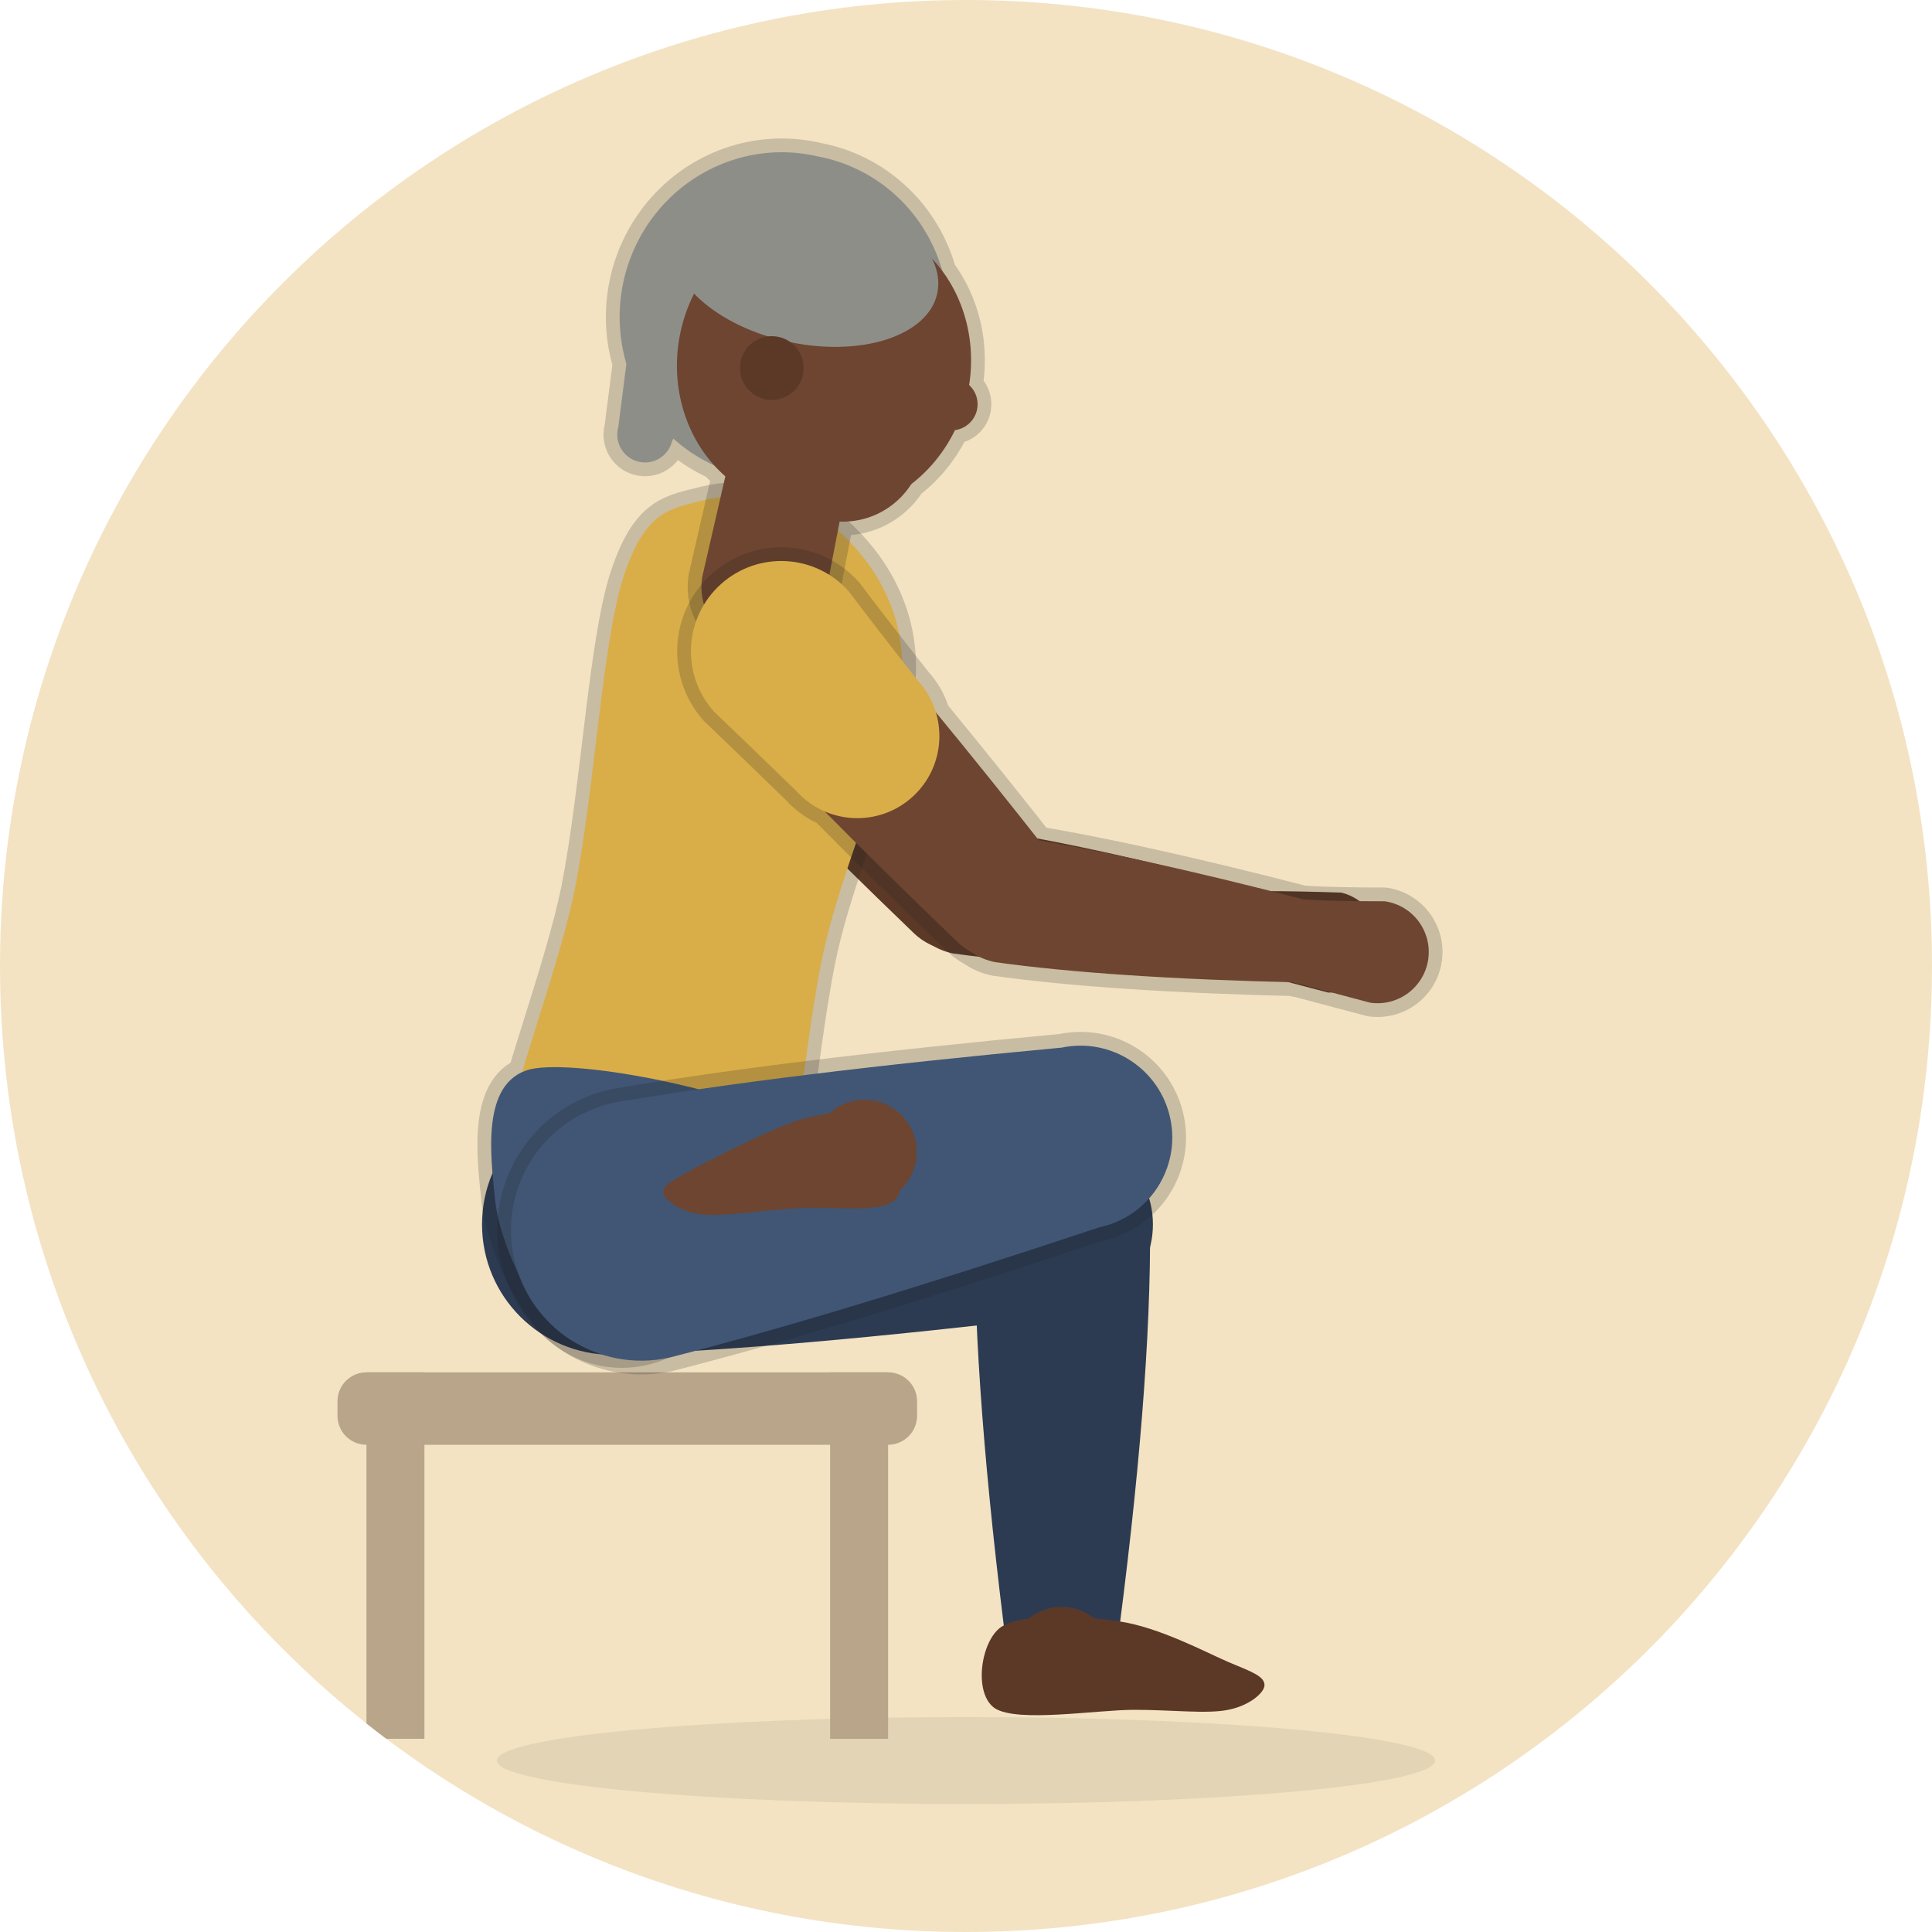
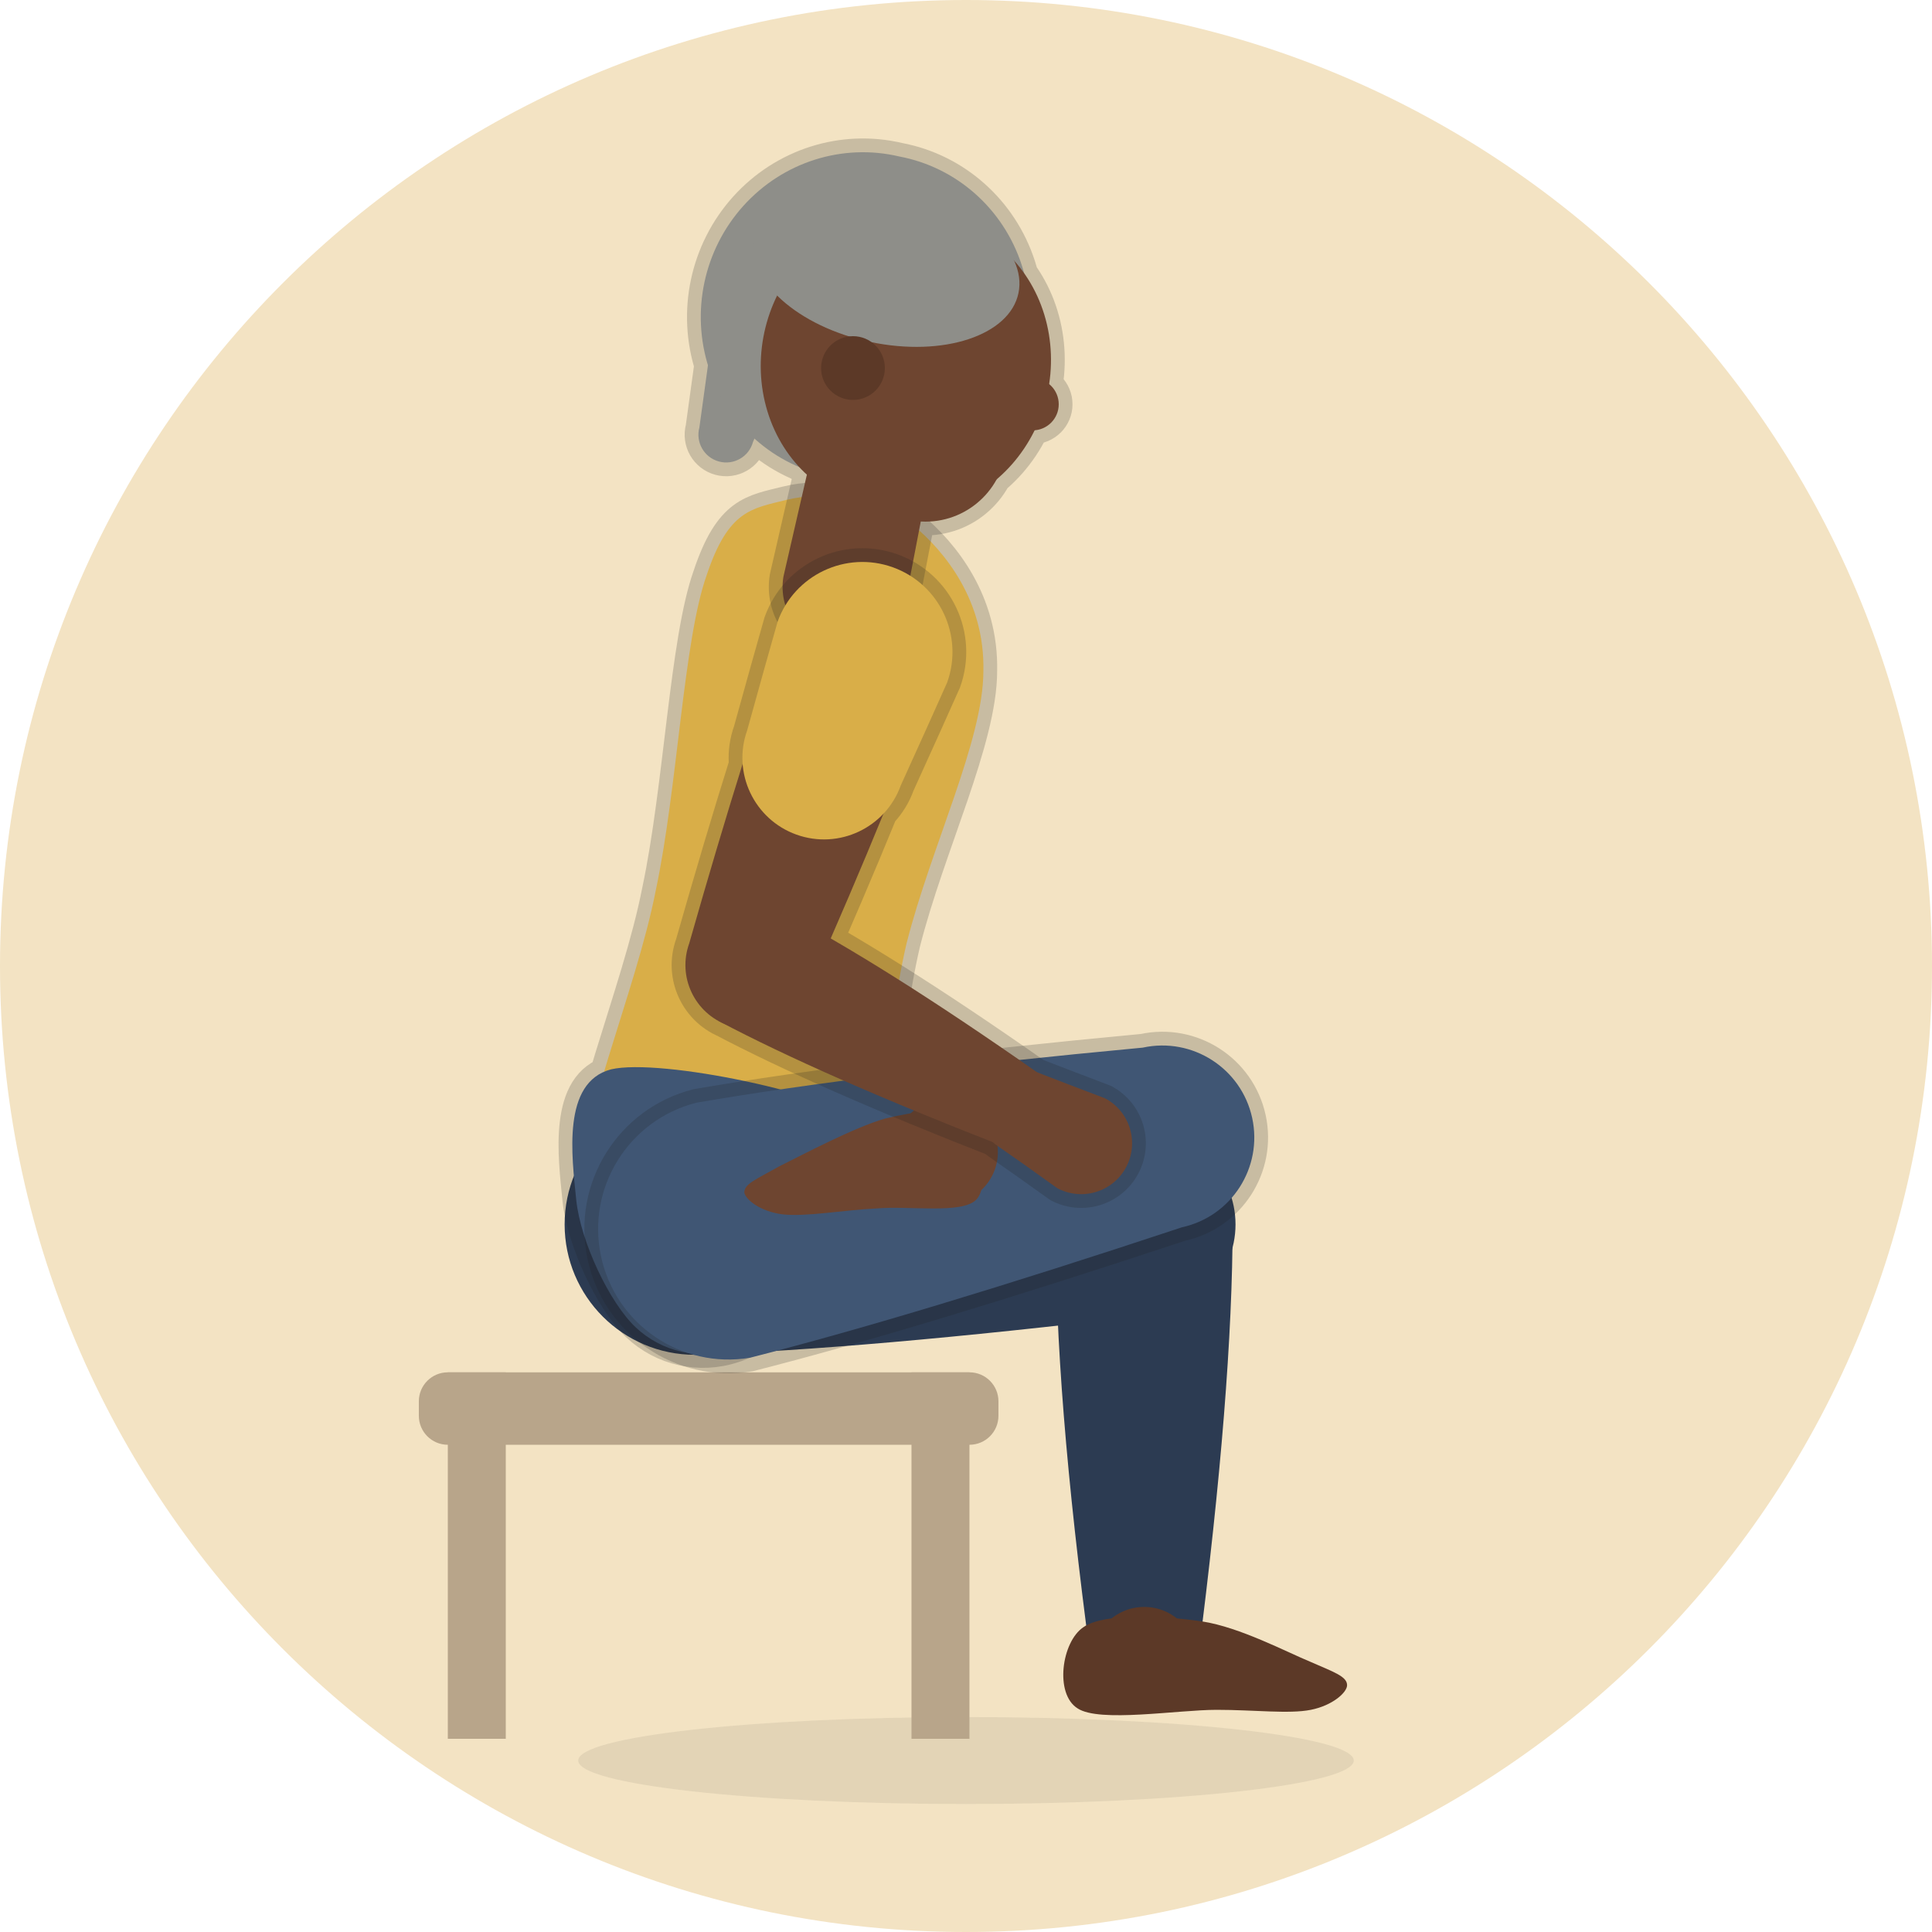
<svg xmlns="http://www.w3.org/2000/svg" viewBox="0 0 200 200" width="400" height="400" role="img" aria-label="Figure seated on a chair in profile with one ankle across the opposite knee, hands at the foot.">
  <circle cx="100" cy="100" r="100" fill="#F3E3C3" />
  <clipPath id="c1kzqomn">
    <circle cx="100" cy="100" r="100" />
  </clipPath>
  <g clip-path="url(#c1kzqomn)">
    <g transform="translate(100.0 180.0) scale(1.500)">
-       <ellipse cx="0" cy="1.5" rx="32.376" ry="3" fill="#20211F" opacity="0.08" />
+       <ellipse cx="0" cy="1.5" rx="26.761" ry="3" fill="#20211F" opacity="0.08" />
      <g fill="#B8A58A">
-         <rect x="-43.376" y="-25.292" width="40" height="5" rx="2" />
-         <rect x="-41.376" y="-25.292" width="4" height="25.292" />
-         <rect x="-9.376" y="-25.292" width="4" height="25.292" />
+         <rect x="-37.761" y="-25.292" width="40" height="5" rx="2" />
+         <rect x="-35.761" y="-25.292" width="4" height="25.292" />
+         <rect x="-3.761" y="-25.292" width="4" height="25.292" />
      </g>
      <g>
-         <path d="M-19.7 -72.0Q-13.9 -65.5 -3.6 -55.6A4.4 4.4 0 0 0 2.9 -61.5Q-5.8 -72.8 -11.7 -79.3A5.4 5.4 0 0 0 -19.7 -72.0Z" fill="#5C3927" />
-         <path d="M-20.3 -71.5Q-18.2 -69.4 -14.7 -66.1A5.6 5.6 0 0 0 -6.3 -73.6Q-9.3 -77.4 -11.1 -79.8A6.2 6.2 0 0 0 -20.3 -71.5Z" fill="#C29A3C" />
-         <path d="M-0.9 -54.2Q7.0 -53.1 20.1 -52.9A2.8 2.8 0 0 0 20.9 -58.4Q8.2 -61.8 0.3 -62.9A4.4 4.4 0 0 0 -0.9 -54.2Z" fill="#5C3927" />
-         <path d="M20.1 -52.8Q21.9 -52.3 25.0 -51.5A3.5 3.5 0 0 0 25.9 -58.4Q22.8 -58.5 20.9 -58.5A2.9 2.9 0 0 0 20.1 -52.8Z" fill="#5C3927" />
+         <path d="M-15.4 -76.8Q-17.3 -68.3 -19.3 -54.1A4.4 4.4 0 0 0 -10.8 -52.2Q-6.7 -65.9 -4.8 -74.5A5.4 5.4 0 0 0 -15.4 -76.8Z" fill="#5C3927" />
+         <path d="M-16.1 -77.0Q-16.6 -74.0 -17.3 -69.2A5.6 5.6 0 0 0 -6.3 -66.8Q-4.9 -71.4 -4.0 -74.3A6.2 6.2 0 0 0 -16.1 -77.0Z" fill="#C29A3C" />
+         <path d="M-17.1 -49.3Q-10.0 -45.6 2.3 -41.0A2.8 2.8 0 0 0 4.9 -46.0Q-6.0 -53.4 -13.0 -57.1A4.4 4.4 0 0 0 -17.1 -49.3Z" fill="#5C3927" />
+         <path d="M2.2 -40.9Q3.8 -39.8 6.4 -38.1A3.5 3.5 0 0 0 9.6 -44.3Q6.7 -45.4 4.9 -46.1A2.9 2.9 0 0 0 2.2 -40.9Z" fill="#5C3927" />
      </g>
      <g>
-         <path d="M0.6 -35.5Q0.5 -24.1 2.9 -5.5A3.7 3.7 0 0 0 10.3 -5.5Q12.8 -24.1 12.7 -35.5A6.1 6.1 0 0 0 0.6 -35.5Z" fill="#2C3B52" />
-         <path d="M-24.4 -26.5Q-12.6 -26.9 6.6 -29.2A6.3 6.3 0 0 0 6.6 -41.8Q-12.6 -44.1 -24.4 -44.5A9.0 9.0 0 0 0 -24.4 -26.5Z" fill="#2C3B52" />
-         <path d="M6.6 -1.9A3.6 3.6 0.0 1 0 6.6 -9.1A3.6 3.6 0.0 1 0 6.6 -1.9Z" fill="#5C3927" />
-         <path d="M2.4 -7.7C1.0 -6.7 0.5 -3.1 2.0 -2.1C3.6 -1.1 9.0 -2.0 11.6 -2.0C14.3 -2.0 16.6 -1.7 18.1 -2.0C19.6 -2.3 20.6 -3.2 20.6 -3.7C20.6 -4.3 19.8 -4.6 18.1 -5.3C16.5 -6.0 13.3 -7.7 10.6 -8.1C8.0 -8.5 3.9 -8.7 2.4 -7.7Z" fill="#5C3927" />
+         <path d="M6.2 -35.5Q6.1 -24.1 8.6 -5.5A3.7 3.7 0 0 0 16.0 -5.5Q18.4 -24.1 18.4 -35.5A6.1 6.1 0 0 0 6.2 -35.5Z" fill="#2C3B52" />
+         <path d="M-18.7 -26.5Q-7.0 -26.9 12.3 -29.2A6.3 6.3 0 0 0 12.3 -41.8Q-7.0 -44.1 -18.7 -44.5A9.0 9.0 0 0 0 -18.7 -26.5Z" fill="#2C3B52" />
+         <path d="M12.3 -1.9A3.6 3.6 0.0 1 0 12.3 -9.1A3.6 3.6 0.0 1 0 12.3 -1.9Z" fill="#5C3927" />
+         <path d="M8.1 -7.7C6.6 -6.7 6.1 -3.1 7.7 -2.1C9.2 -1.1 14.6 -2.0 17.3 -2.0C19.9 -2.0 22.3 -1.7 23.8 -2.0C25.3 -2.3 26.3 -3.2 26.3 -3.7C26.3 -4.3 25.4 -4.6 23.8 -5.3C22.1 -6.0 18.9 -7.7 16.3 -8.1C13.6 -8.5 9.5 -8.7 8.1 -7.7Z" fill="#5C3927" />
      </g>
      <g>
-         <path d="M-32.3 -37.2C-32.6 -42.1 -28.5 -51.4 -27.0 -58.6C-25.6 -65.7 -25.1 -75.8 -23.6 -80.3C-22.1 -84.8 -20.4 -84.9 -18.0 -85.5C-15.6 -86.1 -11.6 -85.8 -9.3 -83.8C-7.0 -81.9 -4.3 -78.5 -4.4 -73.7C-4.5 -68.9 -8.1 -61.6 -9.7 -54.9C-11.3 -48.1 -11.6 -37.7 -14.2 -33.3C-16.7 -29.0 -21.7 -28.3 -24.7 -28.9C-27.7 -29.6 -31.9 -32.2 -32.3 -37.2ZM-32.5 -37.2C-32.8 -40.2 -33.5 -45.3 -30.1 -46.2C-26.7 -47.0 -14.7 -44.5 -12.0 -42.3C-9.3 -40.2 -12.2 -35.8 -13.8 -33.3C-15.4 -30.7 -19.1 -27.7 -21.6 -26.9C-24.0 -26.1 -26.6 -26.7 -28.4 -28.4C-30.2 -30.1 -32.2 -34.3 -32.5 -37.2Z" fill="#1E1F1D" stroke="#1E1F1D" stroke-width="1.9" stroke-linejoin="round" opacity="0.2" />
-         <path d="M-32.3 -37.2C-32.6 -42.1 -28.5 -51.4 -27.0 -58.6C-25.6 -65.7 -25.1 -75.8 -23.6 -80.3C-22.1 -84.8 -20.4 -84.9 -18.0 -85.5C-15.6 -86.1 -11.6 -85.8 -9.3 -83.8C-7.0 -81.9 -4.3 -78.5 -4.4 -73.7C-4.5 -68.9 -8.1 -61.6 -9.7 -54.9C-11.3 -48.1 -11.6 -37.7 -14.2 -33.3C-16.7 -29.0 -21.7 -28.3 -24.7 -28.9C-27.7 -29.6 -31.9 -32.2 -32.3 -37.2Z" fill="#D9AE48" />
-         <path d="M-32.5 -37.2C-32.8 -40.2 -33.5 -45.3 -30.1 -46.2C-26.7 -47.0 -14.7 -44.5 -12.0 -42.3C-9.3 -40.2 -12.2 -35.8 -13.8 -33.3C-15.4 -30.7 -19.1 -27.7 -21.6 -26.9C-24.0 -26.1 -26.6 -26.7 -28.4 -28.4C-30.2 -30.1 -32.2 -34.3 -32.5 -37.2Z" fill="#405674" />
+         <path d="M-26.6 -37.2C-27.0 -42.1 -22.8 -51.4 -21.4 -58.6C-19.9 -65.7 -19.5 -75.8 -17.9 -80.3C-16.4 -84.8 -14.8 -84.9 -12.4 -85.5C-10.0 -86.1 -5.9 -85.8 -3.7 -83.8C-1.4 -81.9 1.3 -78.5 1.2 -73.7C1.2 -68.9 -2.4 -61.6 -4.1 -54.9C-5.7 -48.1 -6.0 -37.7 -8.5 -33.3C-11.0 -29.0 -16.1 -28.3 -19.1 -28.9C-22.1 -29.6 -26.3 -32.2 -26.6 -37.2ZM-26.9 -37.2C-27.2 -40.2 -27.9 -45.3 -24.5 -46.2C-21.1 -47.0 -9.1 -44.5 -6.4 -42.3C-3.7 -40.2 -6.6 -35.8 -8.2 -33.3C-9.8 -30.7 -13.5 -27.7 -16.0 -26.9C-18.4 -26.1 -21.0 -26.7 -22.8 -28.4C-24.6 -30.1 -26.6 -34.3 -26.9 -37.2Z" fill="#1E1F1D" stroke="#1E1F1D" stroke-width="1.9" stroke-linejoin="round" opacity="0.2" />
+         <path d="M-26.6 -37.2C-27.0 -42.1 -22.8 -51.4 -21.4 -58.6C-19.9 -65.7 -19.5 -75.8 -17.9 -80.3C-16.4 -84.8 -14.8 -84.9 -12.4 -85.5C-10.0 -86.1 -5.9 -85.8 -3.7 -83.8C-1.4 -81.9 1.3 -78.5 1.2 -73.7C1.2 -68.9 -2.4 -61.6 -4.1 -54.9C-5.7 -48.1 -6.0 -37.7 -8.5 -33.3C-11.0 -29.0 -16.1 -28.3 -19.1 -28.9C-22.1 -29.6 -26.3 -32.2 -26.6 -37.2Z" fill="#D9AE48" />
+         <path d="M-26.9 -37.2C-27.2 -40.2 -27.9 -45.3 -24.5 -46.2C-21.1 -47.0 -9.1 -44.5 -6.4 -42.3C-3.7 -40.2 -6.6 -35.8 -8.2 -33.3C-9.8 -30.7 -13.5 -27.7 -16.0 -26.9C-18.4 -26.1 -21.0 -26.7 -22.8 -28.4C-24.6 -30.1 -26.6 -34.3 -26.9 -37.2Z" fill="#405674" />
      </g>
      <g>
-         <path d="M-9.8 -78.4Q-8.6 -84.6 -6.7 -94.6A4.0 4.0 0 0 0 -14.5 -96.3Q-16.8 -86.3 -18.2 -80.2A4.3 4.3 0 0 0 -9.8 -78.4ZM-22.3 -103.3Q-23.0 -98.4 -24.0 -90.5A1.9 1.9 0 0 0 -20.3 -89.5Q-17.1 -96.8 -15.2 -101.3A3.7 3.7 0 0 0 -22.3 -103.3ZM-14.9 -87.1A11.1 11.3 12.0 1 0 -10.2 -109.2A11.1 11.3 12.0 1 0 -14.9 -87.1ZM-11.9 -85.0A9.4 10.2 12.0 1 0 -7.7 -104.9A9.4 10.2 12.0 1 0 -11.9 -85.0ZM-8.5 -84.0A5.6 5.6 0.0 1 0 -8.5 -95.2A5.6 5.6 0.0 1 0 -8.5 -84.0ZM-1.0 -90.3A1.8 1.8 0.0 1 0 -1.0 -93.9A1.8 1.8 0.0 1 0 -1.0 -90.3ZM-12.2 -96.4A9.3 5.4 12.0 1 0 -10.0 -107.0A9.3 5.4 12.0 1 0 -12.2 -96.4ZM-13.4 -92.4A2.2 2.2 0.0 1 0 -13.4 -96.8A2.2 2.2 0.0 1 0 -13.4 -92.4Z" fill="#1E1F1D" stroke="#1E1F1D" stroke-width="1.9" stroke-linejoin="round" opacity="0.2" />
-         <path d="M-9.8 -78.4Q-8.6 -84.6 -6.7 -94.6A4.0 4.0 0 0 0 -14.5 -96.3Q-16.8 -86.3 -18.2 -80.2A4.3 4.3 0 0 0 -9.8 -78.4Z" fill="#6E4530" />
-         <path d="M-22.3 -103.3Q-23.0 -98.4 -24.0 -90.5A1.9 1.9 0 0 0 -20.3 -89.5Q-17.1 -96.8 -15.2 -101.3A3.7 3.7 0 0 0 -22.3 -103.3Z" fill="#8E8E89" />
-         <path d="M-14.9 -87.1A11.1 11.3 12.0 1 0 -10.2 -109.2A11.1 11.3 12.0 1 0 -14.9 -87.1Z" fill="#8E8E89" />
-         <path d="M-11.9 -85.0A9.4 10.2 12.0 1 0 -7.7 -104.9A9.4 10.2 12.0 1 0 -11.9 -85.0Z" fill="#6E4530" />
-         <path d="M-8.5 -84.0A5.6 5.6 0.0 1 0 -8.5 -95.2A5.6 5.6 0.0 1 0 -8.5 -84.0Z" fill="#6E4530" />
-         <path d="M-1.0 -90.3A1.8 1.8 0.0 1 0 -1.0 -93.9A1.8 1.8 0.0 1 0 -1.0 -90.3Z" fill="#6E4530" />
-         <path d="M-12.2 -96.4A9.3 5.4 12.0 1 0 -10.0 -107.0A9.3 5.4 12.0 1 0 -12.2 -96.4Z" fill="#8E8E89" />
-         <path d="M-13.4 -92.4A2.2 2.2 0.0 1 0 -13.4 -96.8A2.2 2.2 0.0 1 0 -13.4 -92.4Z" fill="#5C3927" />
+         <path d="M-4.2 -78.4Q-3.0 -84.6 -1.1 -94.6A4.0 4.0 0 0 0 -8.9 -96.3Q-11.2 -86.3 -12.6 -80.2A4.3 4.3 0 0 0 -4.2 -78.4ZM-16.7 -103.3Q-17.3 -98.4 -18.4 -90.5A1.9 1.9 0 0 0 -14.7 -89.5Q-11.5 -96.8 -9.6 -101.3A3.7 3.7 0 0 0 -16.7 -103.3ZM-9.3 -87.1A11.1 11.3 12.0 1 0 -4.6 -109.2A11.1 11.3 12.0 1 0 -9.3 -87.1ZM-6.3 -85.0A9.4 10.2 12.0 1 0 -2.0 -104.9A9.4 10.2 12.0 1 0 -6.3 -85.0ZM-2.8 -84.0A5.6 5.6 0.0 1 0 -2.8 -95.2A5.6 5.6 0.0 1 0 -2.8 -84.0ZM4.6 -90.3A1.8 1.8 0.0 1 0 4.6 -93.9A1.8 1.8 0.0 1 0 4.6 -90.3ZM-6.6 -96.4A9.3 5.4 12.0 1 0 -4.4 -107.0A9.3 5.4 12.0 1 0 -6.6 -96.4ZM-7.8 -92.4A2.2 2.2 0.0 1 0 -7.8 -96.8A2.2 2.2 0.0 1 0 -7.8 -92.4Z" fill="#1E1F1D" stroke="#1E1F1D" stroke-width="1.9" stroke-linejoin="round" opacity="0.2" />
+         <path d="M-4.2 -78.4Q-3.0 -84.6 -1.1 -94.6A4.0 4.0 0 0 0 -8.9 -96.3Q-11.2 -86.3 -12.6 -80.2A4.3 4.3 0 0 0 -4.2 -78.4Z" fill="#6E4530" />
+         <path d="M-16.7 -103.3Q-17.3 -98.4 -18.4 -90.5A1.9 1.9 0 0 0 -14.7 -89.5Q-11.5 -96.8 -9.6 -101.3A3.7 3.7 0 0 0 -16.7 -103.3Z" fill="#8E8E89" />
+         <path d="M-9.3 -87.1A11.1 11.3 12.0 1 0 -4.6 -109.2A11.1 11.3 12.0 1 0 -9.3 -87.1Z" fill="#8E8E89" />
+         <path d="M-6.3 -85.0A9.4 10.2 12.0 1 0 -2.0 -104.9A9.4 10.2 12.0 1 0 -6.3 -85.0Z" fill="#6E4530" />
+         <path d="M-2.8 -84.0A5.6 5.6 0.0 1 0 -2.8 -95.2A5.6 5.6 0.0 1 0 -2.8 -84.0Z" fill="#6E4530" />
+         <path d="M4.6 -90.3A1.8 1.8 0.0 1 0 4.6 -93.9A1.8 1.8 0.0 1 0 4.6 -90.3Z" fill="#6E4530" />
+         <path d="M-6.6 -96.4A9.3 5.4 12.0 1 0 -4.4 -107.0A9.3 5.4 12.0 1 0 -6.6 -96.4Z" fill="#8E8E89" />
+         <path d="M-7.8 -92.4A2.2 2.2 0.0 1 0 -7.8 -96.8A2.2 2.2 0.0 1 0 -7.8 -92.4Z" fill="#5C3927" />
      </g>
      <g>
-         <path d="M7.5 -47.6Q1.8 -47.3 -7.3 -44.2A3.7 3.7 0 0 0 -6.8 -36.8Q2.7 -35.0 8.3 -35.4A6.1 6.1 0 0 0 7.5 -47.6ZM-20.5 -26.3Q-9.1 -29.2 9.2 -35.3A6.3 6.3 0 0 0 6.6 -47.7Q-12.7 -45.9 -24.3 -43.9A9.0 9.0 0 0 0 -20.5 -26.3ZM-7.0 -36.9A3.6 3.6 0.0 1 0 -7.0 -44.1A3.6 3.6 0.0 1 0 -7.0 -36.9ZM-5.7 -42.8C-4.6 -41.9 -3.9 -38.2 -4.9 -37.2C-5.9 -36.2 -9.6 -36.8 -11.8 -36.6C-14.0 -36.5 -16.8 -36.0 -18.3 -36.2C-19.8 -36.4 -20.8 -37.2 -20.9 -37.7C-20.9 -38.3 -20.1 -38.6 -18.5 -39.5C-16.9 -40.3 -13.3 -42.2 -11.2 -42.8C-9.1 -43.3 -6.7 -43.7 -5.7 -42.8Z" fill="#1E1F1D" stroke="#1E1F1D" stroke-width="1.9" stroke-linejoin="round" opacity="0.2" />
-         <path d="M7.5 -47.6Q1.8 -47.3 -7.3 -44.2A3.7 3.7 0 0 0 -6.8 -36.8Q2.7 -35.0 8.3 -35.4A6.1 6.1 0 0 0 7.5 -47.6Z" fill="#364A66" />
-         <path d="M-20.5 -26.3Q-9.1 -29.2 9.2 -35.3A6.3 6.3 0 0 0 6.6 -47.7Q-12.7 -45.9 -24.3 -43.9A9.0 9.0 0 0 0 -20.5 -26.3Z" fill="#405674" />
-         <path d="M-7.0 -36.9A3.6 3.6 0.0 1 0 -7.0 -44.1A3.6 3.6 0.0 1 0 -7.0 -36.9Z" fill="#6E4530" />
-         <path d="M-5.7 -42.8C-4.6 -41.9 -3.9 -38.2 -4.9 -37.2C-5.9 -36.2 -9.6 -36.8 -11.8 -36.6C-14.0 -36.5 -16.8 -36.0 -18.3 -36.2C-19.8 -36.4 -20.8 -37.2 -20.9 -37.7C-20.9 -38.3 -20.1 -38.6 -18.5 -39.5C-16.9 -40.3 -13.3 -42.2 -11.2 -42.8C-9.1 -43.3 -6.7 -43.7 -5.7 -42.8Z" fill="#6E4530" />
+         <path d="M13.1 -47.6Q7.4 -47.3 -1.7 -44.2A3.7 3.7 0 0 0 -1.2 -36.8Q8.3 -35.0 14.0 -35.4A6.1 6.1 0 0 0 13.1 -47.6ZM-14.9 -26.3Q-3.5 -29.2 14.9 -35.3A6.3 6.3 0 0 0 12.2 -47.7Q-7.0 -45.9 -18.6 -43.9A9.0 9.0 0 0 0 -14.9 -26.3ZM-1.4 -36.9A3.6 3.6 0.0 1 0 -1.4 -44.1A3.6 3.6 0.0 1 0 -1.4 -36.9ZM-0.1 -42.8C1.0 -41.9 1.7 -38.2 0.7 -37.2C-0.3 -36.2 -3.9 -36.8 -6.2 -36.6C-8.4 -36.5 -11.1 -36.0 -12.7 -36.2C-14.2 -36.4 -15.2 -37.2 -15.3 -37.7C-15.3 -38.3 -14.5 -38.6 -12.9 -39.5C-11.3 -40.3 -7.7 -42.2 -5.6 -42.8C-3.5 -43.3 -1.1 -43.7 -0.1 -42.8Z" fill="#1E1F1D" stroke="#1E1F1D" stroke-width="1.9" stroke-linejoin="round" opacity="0.2" />
+         <path d="M13.1 -47.6Q7.4 -47.3 -1.7 -44.2A3.7 3.7 0 0 0 -1.2 -36.8Q8.3 -35.0 14.0 -35.4A6.1 6.1 0 0 0 13.1 -47.6Z" fill="#364A66" />
+         <path d="M-14.9 -26.3Q-3.5 -29.2 14.9 -35.3A6.3 6.3 0 0 0 12.2 -47.7Q-7.0 -45.9 -18.6 -43.9A9.0 9.0 0 0 0 -14.9 -26.3Z" fill="#405674" />
+         <path d="M-1.4 -36.9A3.6 3.6 0.0 1 0 -1.4 -44.1A3.6 3.6 0.0 1 0 -1.4 -36.9Z" fill="#6E4530" />
+         <path d="M-0.1 -42.8C1.0 -41.9 1.7 -38.2 0.7 -37.2C-0.3 -36.2 -3.9 -36.8 -6.2 -36.6C-8.4 -36.5 -11.1 -36.0 -12.7 -36.2C-14.2 -36.4 -15.2 -37.2 -15.3 -37.7C-15.3 -38.3 -14.5 -38.6 -12.9 -39.5C-11.3 -40.3 -7.7 -42.2 -5.6 -42.8C-3.5 -43.3 -1.1 -43.7 -0.1 -42.8Z" fill="#6E4530" />
      </g>
      <g>
-         <path d="M-16.8 -71.4Q-10.9 -64.9 -0.6 -55.0A4.4 4.4 0 0 0 5.9 -60.9Q-2.9 -72.1 -8.7 -78.6A5.4 5.4 0 0 0 -16.8 -71.4ZM-17.4 -70.9Q-15.2 -68.8 -11.7 -65.4A5.6 5.6 0 0 0 -3.3 -73.0Q-6.3 -76.8 -8.1 -79.2A6.2 6.2 0 0 0 -17.4 -70.9ZM2.0 -53.6Q9.9 -52.5 23.0 -52.2A2.8 2.8 0 0 0 23.8 -57.8Q11.1 -61.1 3.2 -62.3A4.4 4.4 0 0 0 2.0 -53.6ZM23.0 -52.1Q24.9 -51.6 27.9 -50.8A3.5 3.5 0 0 0 28.9 -57.8Q25.7 -57.8 23.8 -57.9A2.9 2.9 0 0 0 23.0 -52.1Z" fill="#1E1F1D" stroke="#1E1F1D" stroke-width="1.9" stroke-linejoin="round" opacity="0.2" />
-         <path d="M-16.8 -71.4Q-10.9 -64.9 -0.6 -55.0A4.4 4.4 0 0 0 5.9 -60.9Q-2.9 -72.1 -8.7 -78.6A5.4 5.4 0 0 0 -16.8 -71.4Z" fill="#6E4530" />
-         <path d="M-17.4 -70.9Q-15.2 -68.8 -11.7 -65.4A5.6 5.6 0 0 0 -3.3 -73.0Q-6.3 -76.8 -8.1 -79.2A6.2 6.2 0 0 0 -17.4 -70.9Z" fill="#D9AE48" />
-         <path d="M2.0 -53.6Q9.9 -52.5 23.0 -52.2A2.8 2.8 0 0 0 23.8 -57.8Q11.1 -61.1 3.2 -62.3A4.4 4.4 0 0 0 2.0 -53.6Z" fill="#6E4530" />
-         <path d="M23.0 -52.1Q24.9 -51.6 27.9 -50.8A3.5 3.5 0 0 0 28.9 -57.8Q25.7 -57.8 23.8 -57.9A2.9 2.9 0 0 0 23.0 -52.1Z" fill="#6E4530" />
+         <path d="M-12.2 -76.9Q-15.2 -68.6 -19.1 -54.9A4.4 4.4 0 0 0 -10.8 -51.9Q-5.0 -65.0 -2.1 -73.2A5.4 5.4 0 0 0 -12.2 -76.9ZM-13.0 -77.1Q-13.8 -74.3 -15.1 -69.6A5.6 5.6 0 0 0 -4.5 -65.8Q-2.5 -70.2 -1.3 -72.9A6.2 6.2 0 0 0 -13.0 -77.1ZM-17.0 -49.5Q-10.0 -45.8 2.3 -41.0A2.8 2.8 0 0 0 4.9 -46.0Q-5.8 -53.5 -12.9 -57.2A4.4 4.4 0 0 0 -17.0 -49.5ZM2.2 -40.9Q3.8 -39.8 6.3 -38.0A3.5 3.5 0 0 0 9.6 -44.2Q6.7 -45.3 4.9 -46.0A2.9 2.9 0 0 0 2.2 -40.9Z" fill="#1E1F1D" stroke="#1E1F1D" stroke-width="1.9" stroke-linejoin="round" opacity="0.2" />
+         <path d="M-12.2 -76.9Q-15.2 -68.6 -19.1 -54.9A4.4 4.4 0 0 0 -10.8 -51.9Q-5.0 -65.0 -2.1 -73.2A5.4 5.4 0 0 0 -12.2 -76.9Z" fill="#6E4530" />
+         <path d="M-13.0 -77.1Q-13.8 -74.3 -15.1 -69.6A5.6 5.6 0 0 0 -4.5 -65.8Q-2.5 -70.2 -1.3 -72.9A6.2 6.2 0 0 0 -13.0 -77.1Z" fill="#D9AE48" />
+         <path d="M-17.0 -49.5Q-10.0 -45.8 2.3 -41.0A2.8 2.8 0 0 0 4.9 -46.0Q-5.8 -53.5 -12.9 -57.2A4.4 4.4 0 0 0 -17.0 -49.5Z" fill="#6E4530" />
+         <path d="M2.2 -40.9Q3.8 -39.8 6.3 -38.0A3.5 3.5 0 0 0 9.6 -44.2Q6.7 -45.3 4.9 -46.0A2.9 2.9 0 0 0 2.2 -40.9Z" fill="#6E4530" />
      </g>
    </g>
  </g>
</svg>
